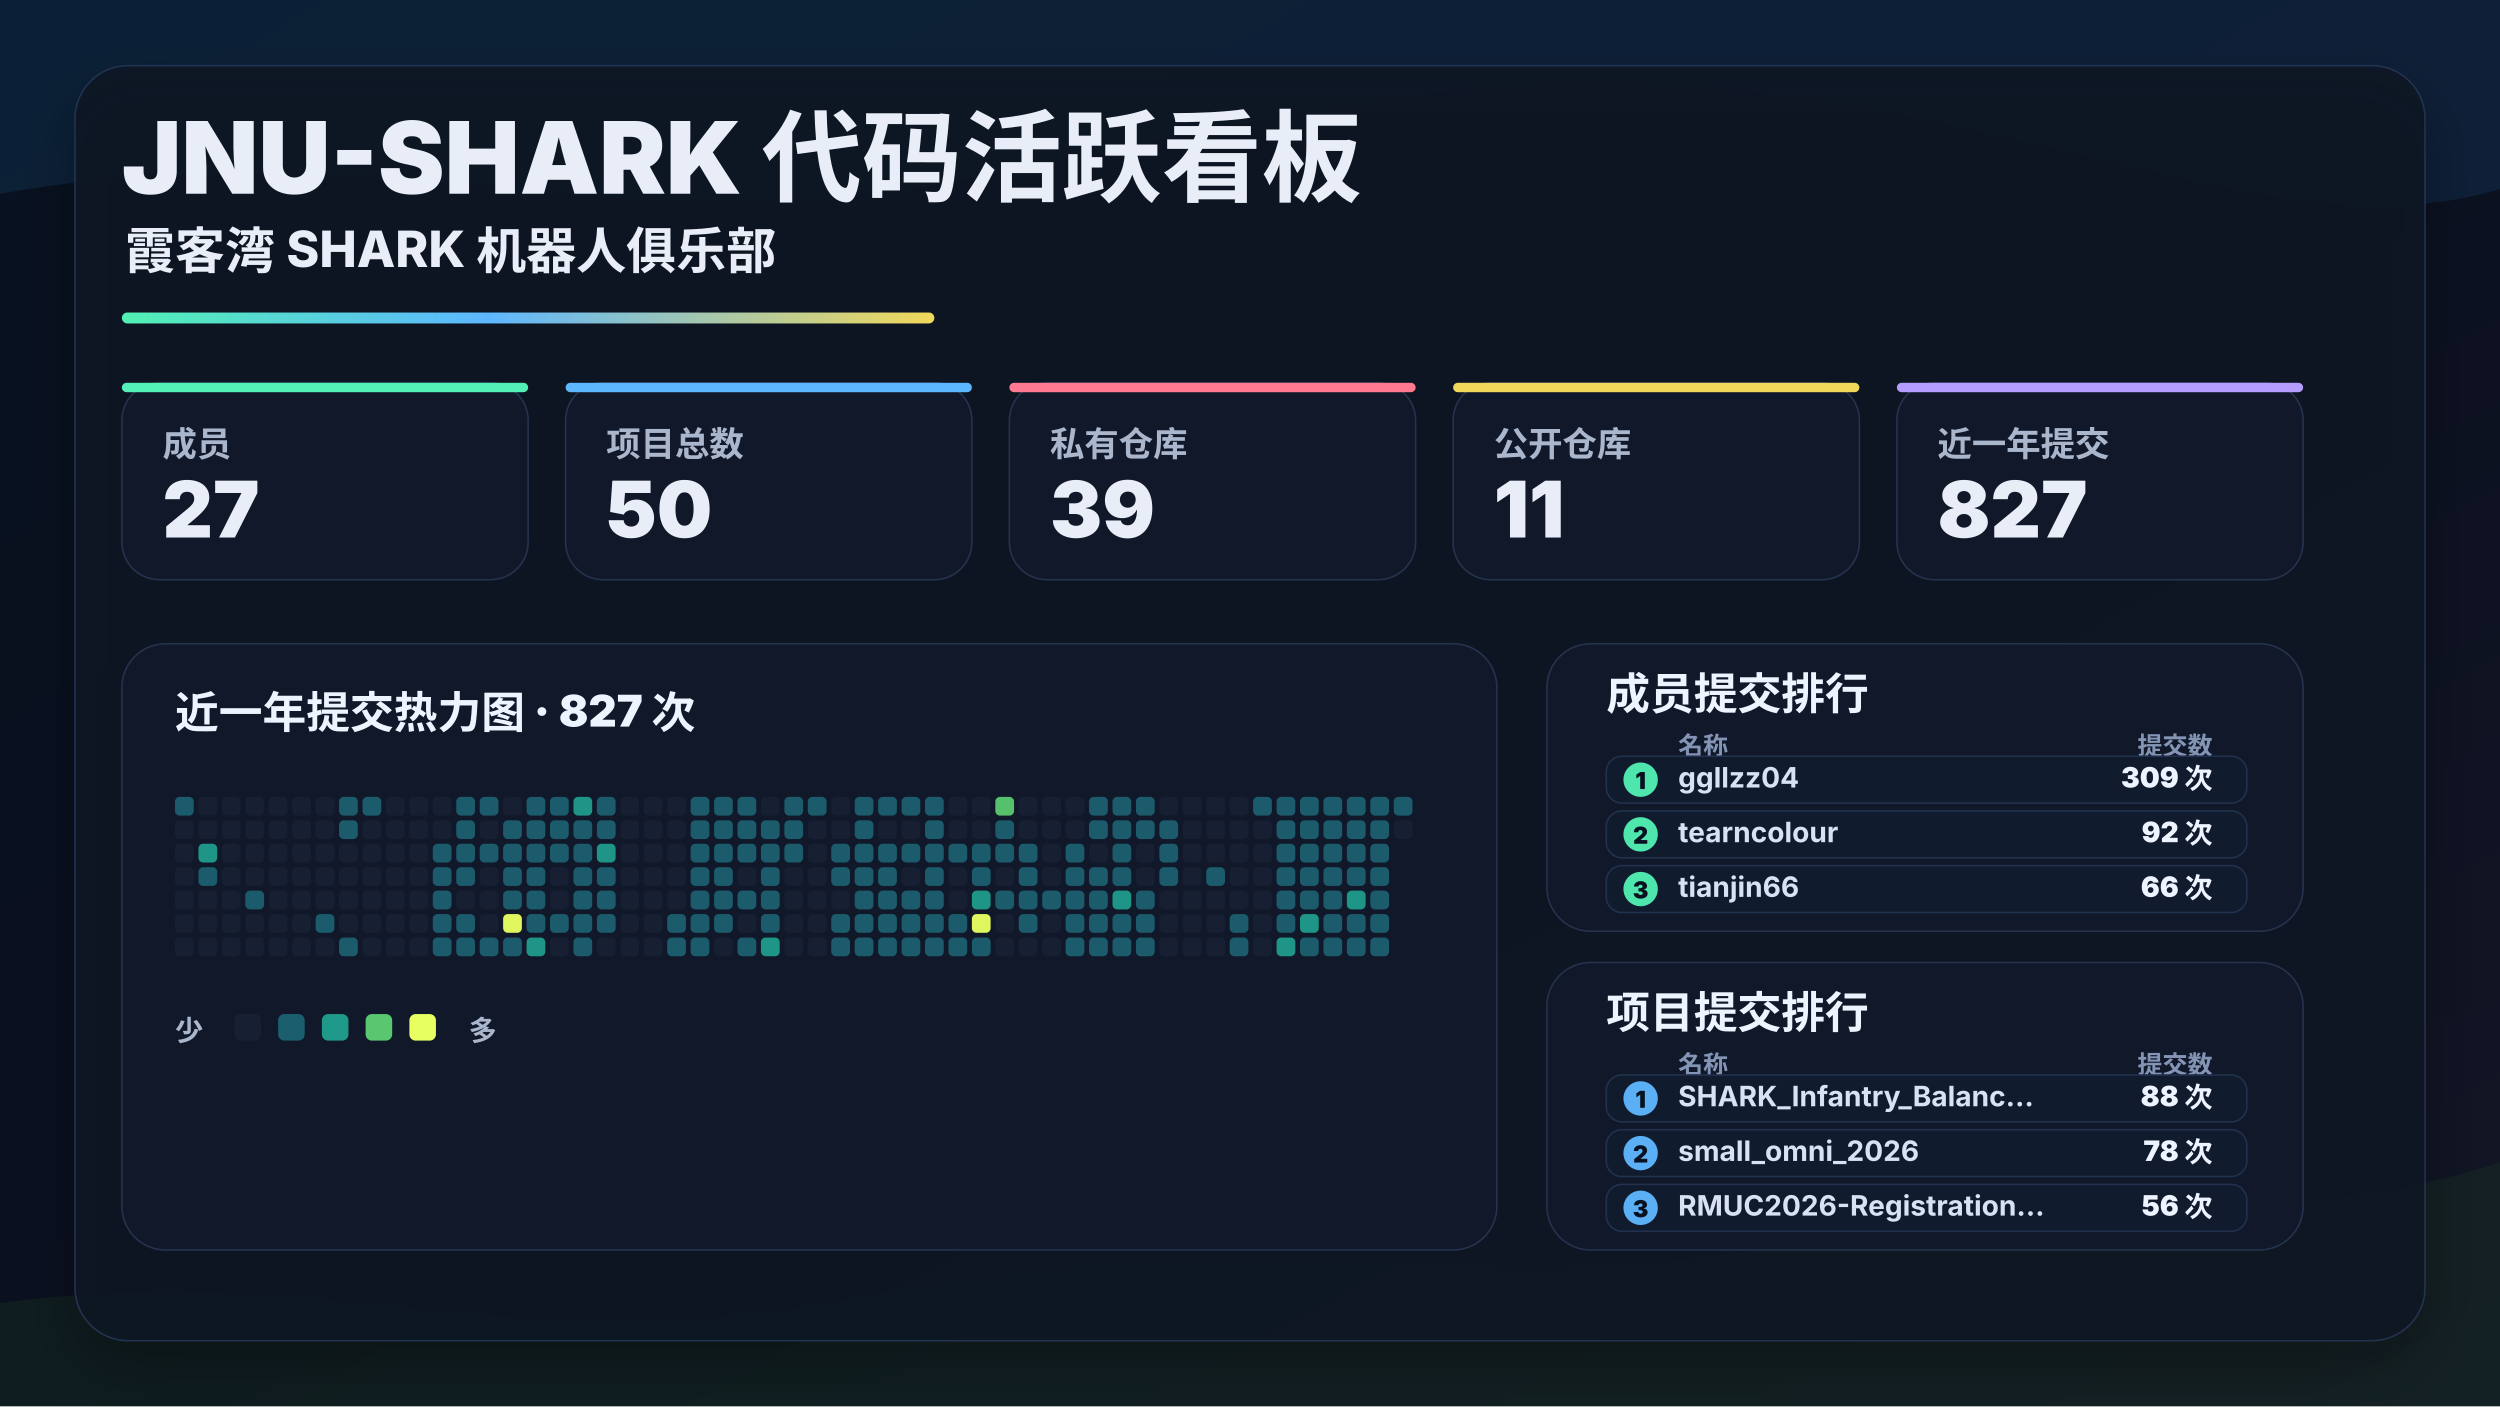
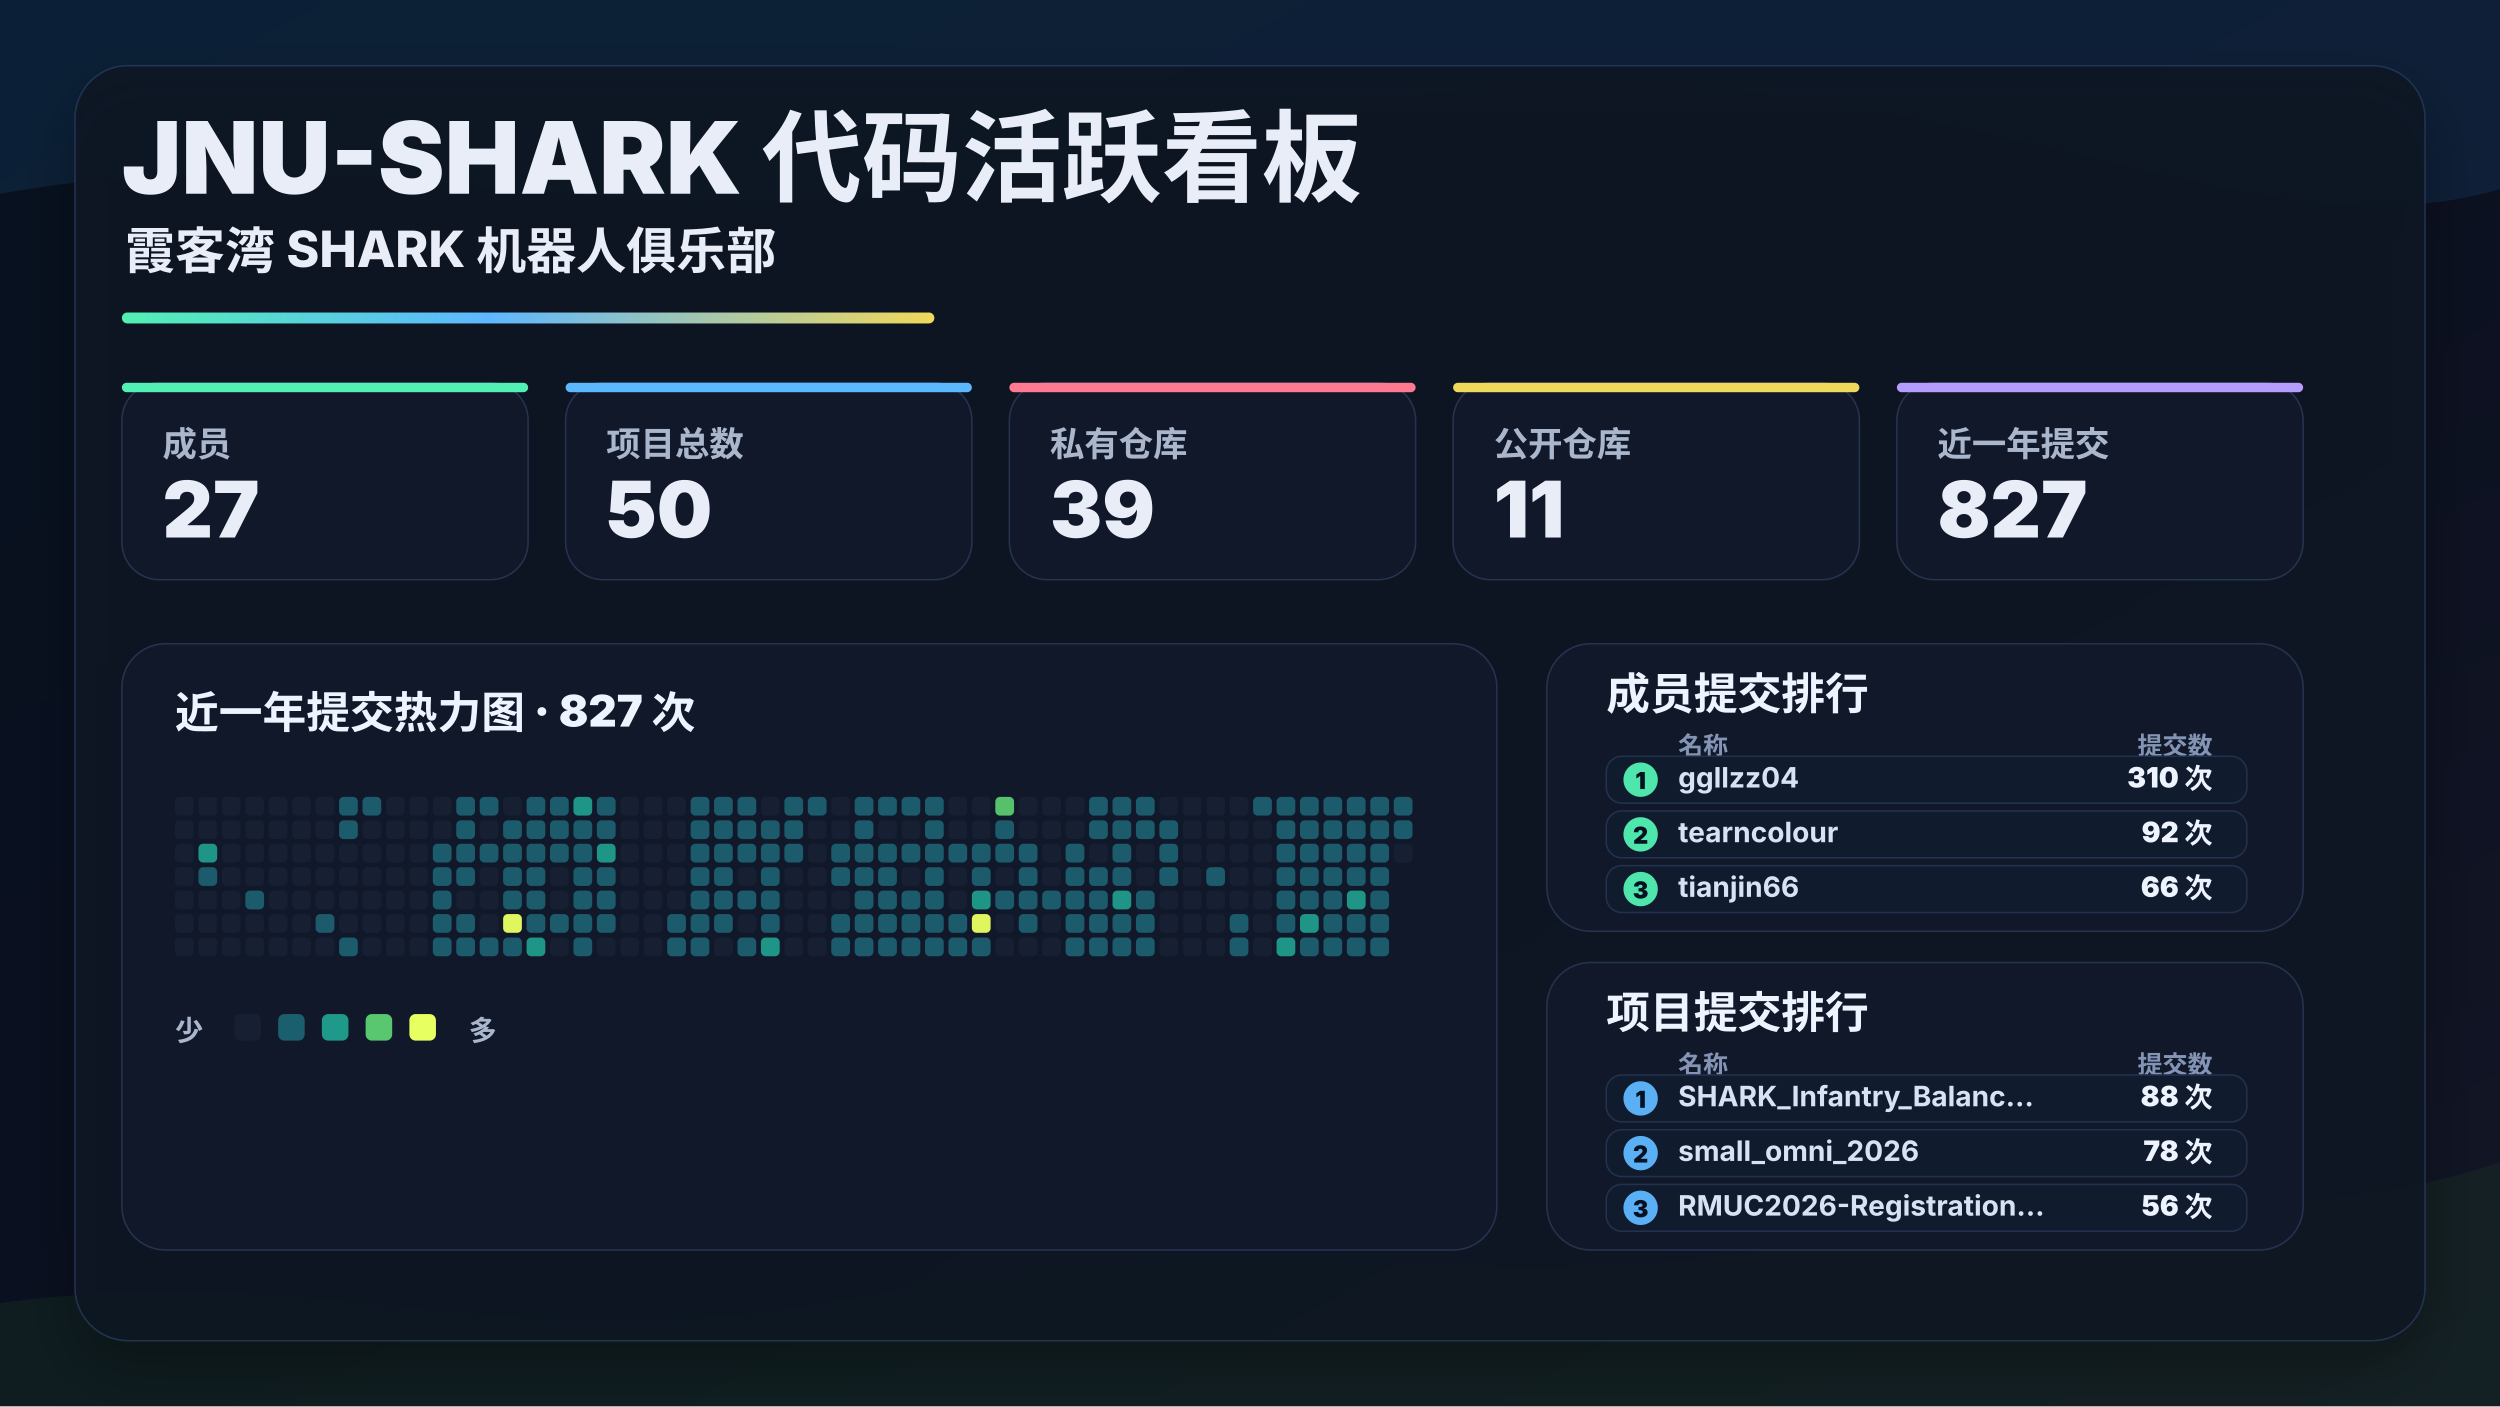
<svg xmlns="http://www.w3.org/2000/svg" width="1600" height="900" viewBox="0 0 1600 900" role="img" aria-labelledby="title desc">
  <defs>
    <linearGradient id="bg" x1="0" y1="0" x2="1" y2="1">
      <stop offset="0" stop-color="#07111f" />
      <stop offset="0.52" stop-color="#0b1020" />
      <stop offset="1" stop-color="#131625" />
    </linearGradient>
    <linearGradient id="hero" x1="0" y1="0" x2="1" y2="0">
      <stop offset="0" stop-color="#52f0b4" />
      <stop offset="0.45" stop-color="#5db7ff" />
      <stop offset="1" stop-color="#f0d85a" />
    </linearGradient>
    <filter id="softShadow" x="-10%" y="-10%" width="120%" height="120%">
      <feDropShadow dx="0" dy="18" stdDeviation="18" flood-color="#000000" flood-opacity="0.32" />
    </filter>
  </defs>
  <style>
    text { font-family: Inter, ui-sans-serif, system-ui, -apple-system, BlinkMacSystemFont, "Segoe UI", "PingFang SC", "Microsoft YaHei", sans-serif; fill: #e8edf7; }
    .title { font-size: 64px; font-weight: 900; letter-spacing: 0; }
    .subtitle { font-size: 32px; font-weight: 780; fill: #e8edf7; }
    .label { font-size: 22px; fill: #aab6cc; font-weight: 760; }
    .stat { font-size: 50px; font-weight: 900; }
    .section-title { font-size: 28px; font-weight: 860; fill: #eef4ff; }
    .table-head { font-size: 16px; fill: #8494b4; font-weight: 720; }
    .row-name { font-size: 18px; fill: #d7e2f4; font-weight: 720; }
    .row-value { font-size: 18px; fill: #eef4ff; font-weight: 860; }
    .rank { font-size: 15px; fill: #07111f; font-weight: 900; }
    .tiny { font-size: 18px; fill: #aab6cc; font-weight: 620; }
  </style>
  <rect width="1600" height="900" fill="url(#bg)" />
  <path d="M0 124 C250 80 385 160 620 114 C860 67 982 28 1220 74 C1392 108 1495 152 1600 121 L1600 0 L0 0 Z" fill="#12385c" opacity="0.38" />
  <path d="M0 834 C216 805 318 875 553 830 C835 776 935 837 1160 794 C1350 758 1464 789 1600 744 L1600 900 L0 900 Z" fill="#173622" opacity="0.36" />
  <g filter="url(#softShadow)">
    <rect x="48" y="42" width="1504" height="816" rx="34" fill="#0b1324" opacity="0.88" stroke="#263654" />
  </g>
  <text x="78" y="124" class="title">JNU-SHARK 代码活跃看板</text>
  <text x="80" y="172" class="subtitle">霞客湾 SHARK 机器人俱乐部</text>
  <rect x="78" y="200" width="520" height="7" rx="3.5" fill="url(#hero)" />
  <g>
    <rect x="78" y="245" width="260" height="126" rx="24" fill="#10182a" stroke="#25334f" />
    <rect x="78" y="245" width="260" height="6" rx="3" fill="#52f0b4" />
    <text x="104" y="292" class="label">成员</text>
    <text x="104" y="344" class="stat">27</text>
  </g>
  <g>
    <rect x="362" y="245" width="260" height="126" rx="24" fill="#10182a" stroke="#25334f" />
    <rect x="362" y="245" width="260" height="6" rx="3" fill="#5db7ff" />
    <text x="388" y="292" class="label">项目总数</text>
    <text x="388" y="344" class="stat">50</text>
  </g>
  <g>
    <rect x="646" y="245" width="260" height="126" rx="24" fill="#10182a" stroke="#25334f" />
    <rect x="646" y="245" width="260" height="6" rx="3" fill="#ff7a90" />
    <text x="672" y="292" class="label">私有仓库</text>
    <text x="672" y="344" class="stat">39</text>
  </g>
  <g>
    <rect x="930" y="245" width="260" height="126" rx="24" fill="#10182a" stroke="#25334f" />
    <rect x="930" y="245" width="260" height="6" rx="3" fill="#f0d85a" />
    <text x="956" y="292" class="label">公开仓库</text>
    <text x="956" y="344" class="stat">11</text>
  </g>
  <g>
    <rect x="1214" y="245" width="260" height="126" rx="24" fill="#10182a" stroke="#25334f" />
    <rect x="1214" y="245" width="260" height="6" rx="3" fill="#b59cff" />
    <text x="1240" y="292" class="label">近一年提交</text>
    <text x="1240" y="344" class="stat">827</text>
  </g>
  <rect x="78" y="412" width="880" height="388" rx="28" fill="#10182a" stroke="#25334f" />
  <text x="112" y="466" class="section-title">近一年提交热力图 · 827 次</text>
-   <rect x="112" y="510" width="12" height="12" rx="3" fill="#1b5e6d" opacity="0.96" />
+   <rect x="112" y="510" width="12" height="12" rx="3" fill="#172033" opacity="0.96" />
  <rect x="112" y="525" width="12" height="12" rx="3" fill="#172033" opacity="0.96" />
  <rect x="112" y="540" width="12" height="12" rx="3" fill="#172033" opacity="0.96" />
  <rect x="112" y="555" width="12" height="12" rx="3" fill="#172033" opacity="0.96" />
  <rect x="112" y="570" width="12" height="12" rx="3" fill="#172033" opacity="0.96" />
  <rect x="112" y="585" width="12" height="12" rx="3" fill="#172033" opacity="0.96" />
  <rect x="112" y="600" width="12" height="12" rx="3" fill="#172033" opacity="0.96" />
  <rect x="127" y="510" width="12" height="12" rx="3" fill="#172033" opacity="0.96" />
  <rect x="127" y="525" width="12" height="12" rx="3" fill="#172033" opacity="0.96" />
  <rect x="127" y="540" width="12" height="12" rx="3" fill="#1f9a8a" opacity="0.96" />
  <rect x="127" y="555" width="12" height="12" rx="3" fill="#1b5e6d" opacity="0.96" />
  <rect x="127" y="570" width="12" height="12" rx="3" fill="#172033" opacity="0.96" />
  <rect x="127" y="585" width="12" height="12" rx="3" fill="#172033" opacity="0.96" />
  <rect x="127" y="600" width="12" height="12" rx="3" fill="#172033" opacity="0.96" />
  <rect x="142" y="510" width="12" height="12" rx="3" fill="#172033" opacity="0.96" />
  <rect x="142" y="525" width="12" height="12" rx="3" fill="#172033" opacity="0.96" />
  <rect x="142" y="540" width="12" height="12" rx="3" fill="#172033" opacity="0.96" />
  <rect x="142" y="555" width="12" height="12" rx="3" fill="#172033" opacity="0.96" />
  <rect x="142" y="570" width="12" height="12" rx="3" fill="#172033" opacity="0.96" />
  <rect x="142" y="585" width="12" height="12" rx="3" fill="#172033" opacity="0.96" />
  <rect x="142" y="600" width="12" height="12" rx="3" fill="#172033" opacity="0.96" />
  <rect x="157" y="510" width="12" height="12" rx="3" fill="#172033" opacity="0.96" />
  <rect x="157" y="525" width="12" height="12" rx="3" fill="#172033" opacity="0.96" />
  <rect x="157" y="540" width="12" height="12" rx="3" fill="#172033" opacity="0.96" />
  <rect x="157" y="555" width="12" height="12" rx="3" fill="#172033" opacity="0.96" />
  <rect x="157" y="570" width="12" height="12" rx="3" fill="#1b5e6d" opacity="0.96" />
  <rect x="157" y="585" width="12" height="12" rx="3" fill="#172033" opacity="0.96" />
  <rect x="157" y="600" width="12" height="12" rx="3" fill="#172033" opacity="0.96" />
  <rect x="172" y="510" width="12" height="12" rx="3" fill="#172033" opacity="0.96" />
  <rect x="172" y="525" width="12" height="12" rx="3" fill="#172033" opacity="0.96" />
  <rect x="172" y="540" width="12" height="12" rx="3" fill="#172033" opacity="0.96" />
  <rect x="172" y="555" width="12" height="12" rx="3" fill="#172033" opacity="0.96" />
  <rect x="172" y="570" width="12" height="12" rx="3" fill="#172033" opacity="0.96" />
  <rect x="172" y="585" width="12" height="12" rx="3" fill="#172033" opacity="0.96" />
  <rect x="172" y="600" width="12" height="12" rx="3" fill="#172033" opacity="0.96" />
  <rect x="187" y="510" width="12" height="12" rx="3" fill="#172033" opacity="0.96" />
  <rect x="187" y="525" width="12" height="12" rx="3" fill="#172033" opacity="0.96" />
  <rect x="187" y="540" width="12" height="12" rx="3" fill="#172033" opacity="0.96" />
  <rect x="187" y="555" width="12" height="12" rx="3" fill="#172033" opacity="0.96" />
  <rect x="187" y="570" width="12" height="12" rx="3" fill="#172033" opacity="0.96" />
  <rect x="187" y="585" width="12" height="12" rx="3" fill="#172033" opacity="0.96" />
  <rect x="187" y="600" width="12" height="12" rx="3" fill="#172033" opacity="0.96" />
  <rect x="202" y="510" width="12" height="12" rx="3" fill="#172033" opacity="0.96" />
  <rect x="202" y="525" width="12" height="12" rx="3" fill="#172033" opacity="0.96" />
  <rect x="202" y="540" width="12" height="12" rx="3" fill="#172033" opacity="0.96" />
  <rect x="202" y="555" width="12" height="12" rx="3" fill="#172033" opacity="0.96" />
  <rect x="202" y="570" width="12" height="12" rx="3" fill="#172033" opacity="0.96" />
  <rect x="202" y="585" width="12" height="12" rx="3" fill="#1b5e6d" opacity="0.96" />
  <rect x="202" y="600" width="12" height="12" rx="3" fill="#172033" opacity="0.96" />
  <rect x="217" y="510" width="12" height="12" rx="3" fill="#1b5e6d" opacity="0.96" />
  <rect x="217" y="525" width="12" height="12" rx="3" fill="#1b5e6d" opacity="0.96" />
  <rect x="217" y="540" width="12" height="12" rx="3" fill="#172033" opacity="0.96" />
  <rect x="217" y="555" width="12" height="12" rx="3" fill="#172033" opacity="0.96" />
  <rect x="217" y="570" width="12" height="12" rx="3" fill="#172033" opacity="0.96" />
  <rect x="217" y="585" width="12" height="12" rx="3" fill="#172033" opacity="0.96" />
  <rect x="217" y="600" width="12" height="12" rx="3" fill="#1b5e6d" opacity="0.96" />
  <rect x="232" y="510" width="12" height="12" rx="3" fill="#1b5e6d" opacity="0.96" />
  <rect x="232" y="525" width="12" height="12" rx="3" fill="#172033" opacity="0.96" />
  <rect x="232" y="540" width="12" height="12" rx="3" fill="#172033" opacity="0.96" />
  <rect x="232" y="555" width="12" height="12" rx="3" fill="#172033" opacity="0.96" />
  <rect x="232" y="570" width="12" height="12" rx="3" fill="#172033" opacity="0.96" />
  <rect x="232" y="585" width="12" height="12" rx="3" fill="#172033" opacity="0.96" />
  <rect x="232" y="600" width="12" height="12" rx="3" fill="#172033" opacity="0.96" />
  <rect x="247" y="510" width="12" height="12" rx="3" fill="#172033" opacity="0.96" />
  <rect x="247" y="525" width="12" height="12" rx="3" fill="#172033" opacity="0.96" />
  <rect x="247" y="540" width="12" height="12" rx="3" fill="#172033" opacity="0.96" />
  <rect x="247" y="555" width="12" height="12" rx="3" fill="#172033" opacity="0.96" />
  <rect x="247" y="570" width="12" height="12" rx="3" fill="#172033" opacity="0.96" />
  <rect x="247" y="585" width="12" height="12" rx="3" fill="#172033" opacity="0.96" />
  <rect x="247" y="600" width="12" height="12" rx="3" fill="#172033" opacity="0.96" />
  <rect x="262" y="510" width="12" height="12" rx="3" fill="#172033" opacity="0.96" />
  <rect x="262" y="525" width="12" height="12" rx="3" fill="#172033" opacity="0.96" />
  <rect x="262" y="540" width="12" height="12" rx="3" fill="#172033" opacity="0.96" />
  <rect x="262" y="555" width="12" height="12" rx="3" fill="#172033" opacity="0.96" />
  <rect x="262" y="570" width="12" height="12" rx="3" fill="#172033" opacity="0.96" />
  <rect x="262" y="585" width="12" height="12" rx="3" fill="#172033" opacity="0.96" />
  <rect x="262" y="600" width="12" height="12" rx="3" fill="#172033" opacity="0.96" />
  <rect x="277" y="510" width="12" height="12" rx="3" fill="#172033" opacity="0.96" />
  <rect x="277" y="525" width="12" height="12" rx="3" fill="#172033" opacity="0.96" />
  <rect x="277" y="540" width="12" height="12" rx="3" fill="#1b5e6d" opacity="0.96" />
  <rect x="277" y="555" width="12" height="12" rx="3" fill="#1b5e6d" opacity="0.96" />
  <rect x="277" y="570" width="12" height="12" rx="3" fill="#1b5e6d" opacity="0.96" />
  <rect x="277" y="585" width="12" height="12" rx="3" fill="#1b5e6d" opacity="0.96" />
  <rect x="277" y="600" width="12" height="12" rx="3" fill="#1b5e6d" opacity="0.96" />
  <rect x="292" y="510" width="12" height="12" rx="3" fill="#1b5e6d" opacity="0.96" />
  <rect x="292" y="525" width="12" height="12" rx="3" fill="#1b5e6d" opacity="0.96" />
  <rect x="292" y="540" width="12" height="12" rx="3" fill="#1b5e6d" opacity="0.96" />
  <rect x="292" y="555" width="12" height="12" rx="3" fill="#1b5e6d" opacity="0.96" />
  <rect x="292" y="570" width="12" height="12" rx="3" fill="#172033" opacity="0.96" />
  <rect x="292" y="585" width="12" height="12" rx="3" fill="#1b5e6d" opacity="0.96" />
  <rect x="292" y="600" width="12" height="12" rx="3" fill="#1b5e6d" opacity="0.96" />
  <rect x="307" y="510" width="12" height="12" rx="3" fill="#1b5e6d" opacity="0.96" />
  <rect x="307" y="525" width="12" height="12" rx="3" fill="#172033" opacity="0.96" />
  <rect x="307" y="540" width="12" height="12" rx="3" fill="#1b5e6d" opacity="0.96" />
  <rect x="307" y="555" width="12" height="12" rx="3" fill="#172033" opacity="0.96" />
  <rect x="307" y="570" width="12" height="12" rx="3" fill="#172033" opacity="0.96" />
  <rect x="307" y="585" width="12" height="12" rx="3" fill="#172033" opacity="0.96" />
  <rect x="307" y="600" width="12" height="12" rx="3" fill="#1b5e6d" opacity="0.96" />
  <rect x="322" y="510" width="12" height="12" rx="3" fill="#172033" opacity="0.96" />
  <rect x="322" y="525" width="12" height="12" rx="3" fill="#1b5e6d" opacity="0.96" />
  <rect x="322" y="540" width="12" height="12" rx="3" fill="#1b5e6d" opacity="0.96" />
  <rect x="322" y="555" width="12" height="12" rx="3" fill="#1b5e6d" opacity="0.96" />
  <rect x="322" y="570" width="12" height="12" rx="3" fill="#1b5e6d" opacity="0.96" />
  <rect x="322" y="585" width="12" height="12" rx="3" fill="#e7ff61" opacity="0.96" />
  <rect x="322" y="600" width="12" height="12" rx="3" fill="#1b5e6d" opacity="0.96" />
  <rect x="337" y="510" width="12" height="12" rx="3" fill="#1b5e6d" opacity="0.96" />
  <rect x="337" y="525" width="12" height="12" rx="3" fill="#1b5e6d" opacity="0.96" />
  <rect x="337" y="540" width="12" height="12" rx="3" fill="#1b5e6d" opacity="0.96" />
  <rect x="337" y="555" width="12" height="12" rx="3" fill="#1b5e6d" opacity="0.96" />
  <rect x="337" y="570" width="12" height="12" rx="3" fill="#1b5e6d" opacity="0.96" />
  <rect x="337" y="585" width="12" height="12" rx="3" fill="#1b5e6d" opacity="0.96" />
  <rect x="337" y="600" width="12" height="12" rx="3" fill="#1f9a8a" opacity="0.96" />
  <rect x="352" y="510" width="12" height="12" rx="3" fill="#1b5e6d" opacity="0.96" />
  <rect x="352" y="525" width="12" height="12" rx="3" fill="#1b5e6d" opacity="0.96" />
  <rect x="352" y="540" width="12" height="12" rx="3" fill="#1b5e6d" opacity="0.96" />
  <rect x="352" y="555" width="12" height="12" rx="3" fill="#172033" opacity="0.96" />
  <rect x="352" y="570" width="12" height="12" rx="3" fill="#172033" opacity="0.96" />
  <rect x="352" y="585" width="12" height="12" rx="3" fill="#1b5e6d" opacity="0.96" />
  <rect x="352" y="600" width="12" height="12" rx="3" fill="#172033" opacity="0.96" />
  <rect x="367" y="510" width="12" height="12" rx="3" fill="#1f9a8a" opacity="0.96" />
  <rect x="367" y="525" width="12" height="12" rx="3" fill="#1b5e6d" opacity="0.96" />
  <rect x="367" y="540" width="12" height="12" rx="3" fill="#1b5e6d" opacity="0.96" />
  <rect x="367" y="555" width="12" height="12" rx="3" fill="#1b5e6d" opacity="0.96" />
  <rect x="367" y="570" width="12" height="12" rx="3" fill="#1b5e6d" opacity="0.96" />
  <rect x="367" y="585" width="12" height="12" rx="3" fill="#1b5e6d" opacity="0.96" />
  <rect x="367" y="600" width="12" height="12" rx="3" fill="#1b5e6d" opacity="0.96" />
  <rect x="382" y="510" width="12" height="12" rx="3" fill="#1b5e6d" opacity="0.96" />
  <rect x="382" y="525" width="12" height="12" rx="3" fill="#1b5e6d" opacity="0.96" />
  <rect x="382" y="540" width="12" height="12" rx="3" fill="#1f9a8a" opacity="0.96" />
  <rect x="382" y="555" width="12" height="12" rx="3" fill="#1b5e6d" opacity="0.96" />
  <rect x="382" y="570" width="12" height="12" rx="3" fill="#1b5e6d" opacity="0.96" />
  <rect x="382" y="585" width="12" height="12" rx="3" fill="#1b5e6d" opacity="0.96" />
  <rect x="382" y="600" width="12" height="12" rx="3" fill="#172033" opacity="0.96" />
  <rect x="397" y="510" width="12" height="12" rx="3" fill="#172033" opacity="0.96" />
  <rect x="397" y="525" width="12" height="12" rx="3" fill="#172033" opacity="0.96" />
  <rect x="397" y="540" width="12" height="12" rx="3" fill="#172033" opacity="0.96" />
  <rect x="397" y="555" width="12" height="12" rx="3" fill="#172033" opacity="0.96" />
  <rect x="397" y="570" width="12" height="12" rx="3" fill="#172033" opacity="0.96" />
  <rect x="397" y="585" width="12" height="12" rx="3" fill="#172033" opacity="0.96" />
  <rect x="397" y="600" width="12" height="12" rx="3" fill="#172033" opacity="0.96" />
  <rect x="412" y="510" width="12" height="12" rx="3" fill="#172033" opacity="0.96" />
  <rect x="412" y="525" width="12" height="12" rx="3" fill="#172033" opacity="0.96" />
  <rect x="412" y="540" width="12" height="12" rx="3" fill="#172033" opacity="0.96" />
  <rect x="412" y="555" width="12" height="12" rx="3" fill="#172033" opacity="0.96" />
  <rect x="412" y="570" width="12" height="12" rx="3" fill="#172033" opacity="0.96" />
  <rect x="412" y="585" width="12" height="12" rx="3" fill="#172033" opacity="0.96" />
  <rect x="412" y="600" width="12" height="12" rx="3" fill="#172033" opacity="0.96" />
  <rect x="427" y="510" width="12" height="12" rx="3" fill="#172033" opacity="0.96" />
  <rect x="427" y="525" width="12" height="12" rx="3" fill="#172033" opacity="0.96" />
  <rect x="427" y="540" width="12" height="12" rx="3" fill="#172033" opacity="0.96" />
  <rect x="427" y="555" width="12" height="12" rx="3" fill="#172033" opacity="0.96" />
  <rect x="427" y="570" width="12" height="12" rx="3" fill="#172033" opacity="0.96" />
  <rect x="427" y="585" width="12" height="12" rx="3" fill="#1b5e6d" opacity="0.96" />
  <rect x="427" y="600" width="12" height="12" rx="3" fill="#1b5e6d" opacity="0.96" />
  <rect x="442" y="510" width="12" height="12" rx="3" fill="#1b5e6d" opacity="0.96" />
  <rect x="442" y="525" width="12" height="12" rx="3" fill="#1b5e6d" opacity="0.96" />
  <rect x="442" y="540" width="12" height="12" rx="3" fill="#1b5e6d" opacity="0.96" />
  <rect x="442" y="555" width="12" height="12" rx="3" fill="#1b5e6d" opacity="0.96" />
  <rect x="442" y="570" width="12" height="12" rx="3" fill="#1b5e6d" opacity="0.96" />
  <rect x="442" y="585" width="12" height="12" rx="3" fill="#1b5e6d" opacity="0.96" />
  <rect x="442" y="600" width="12" height="12" rx="3" fill="#1b5e6d" opacity="0.96" />
  <rect x="457" y="510" width="12" height="12" rx="3" fill="#1b5e6d" opacity="0.96" />
  <rect x="457" y="525" width="12" height="12" rx="3" fill="#1b5e6d" opacity="0.96" />
  <rect x="457" y="540" width="12" height="12" rx="3" fill="#1b5e6d" opacity="0.96" />
  <rect x="457" y="555" width="12" height="12" rx="3" fill="#1b5e6d" opacity="0.96" />
  <rect x="457" y="570" width="12" height="12" rx="3" fill="#1b5e6d" opacity="0.96" />
  <rect x="457" y="585" width="12" height="12" rx="3" fill="#1b5e6d" opacity="0.96" />
  <rect x="457" y="600" width="12" height="12" rx="3" fill="#172033" opacity="0.96" />
  <rect x="472" y="510" width="12" height="12" rx="3" fill="#1b5e6d" opacity="0.96" />
  <rect x="472" y="525" width="12" height="12" rx="3" fill="#1b5e6d" opacity="0.96" />
  <rect x="472" y="540" width="12" height="12" rx="3" fill="#1b5e6d" opacity="0.96" />
  <rect x="472" y="555" width="12" height="12" rx="3" fill="#172033" opacity="0.96" />
  <rect x="472" y="570" width="12" height="12" rx="3" fill="#1b5e6d" opacity="0.96" />
  <rect x="472" y="585" width="12" height="12" rx="3" fill="#172033" opacity="0.96" />
  <rect x="472" y="600" width="12" height="12" rx="3" fill="#1b5e6d" opacity="0.96" />
  <rect x="487" y="510" width="12" height="12" rx="3" fill="#172033" opacity="0.96" />
  <rect x="487" y="525" width="12" height="12" rx="3" fill="#1b5e6d" opacity="0.96" />
  <rect x="487" y="540" width="12" height="12" rx="3" fill="#1b5e6d" opacity="0.96" />
  <rect x="487" y="555" width="12" height="12" rx="3" fill="#1b5e6d" opacity="0.96" />
  <rect x="487" y="570" width="12" height="12" rx="3" fill="#1b5e6d" opacity="0.96" />
  <rect x="487" y="585" width="12" height="12" rx="3" fill="#1b5e6d" opacity="0.96" />
  <rect x="487" y="600" width="12" height="12" rx="3" fill="#1f9a8a" opacity="0.96" />
  <rect x="502" y="510" width="12" height="12" rx="3" fill="#1b5e6d" opacity="0.96" />
  <rect x="502" y="525" width="12" height="12" rx="3" fill="#1b5e6d" opacity="0.96" />
  <rect x="502" y="540" width="12" height="12" rx="3" fill="#1b5e6d" opacity="0.96" />
  <rect x="502" y="555" width="12" height="12" rx="3" fill="#172033" opacity="0.96" />
  <rect x="502" y="570" width="12" height="12" rx="3" fill="#172033" opacity="0.96" />
  <rect x="502" y="585" width="12" height="12" rx="3" fill="#172033" opacity="0.96" />
  <rect x="502" y="600" width="12" height="12" rx="3" fill="#172033" opacity="0.96" />
  <rect x="517" y="510" width="12" height="12" rx="3" fill="#1b5e6d" opacity="0.96" />
  <rect x="517" y="525" width="12" height="12" rx="3" fill="#172033" opacity="0.96" />
  <rect x="517" y="540" width="12" height="12" rx="3" fill="#172033" opacity="0.96" />
  <rect x="517" y="555" width="12" height="12" rx="3" fill="#172033" opacity="0.96" />
  <rect x="517" y="570" width="12" height="12" rx="3" fill="#172033" opacity="0.96" />
  <rect x="517" y="585" width="12" height="12" rx="3" fill="#172033" opacity="0.96" />
  <rect x="517" y="600" width="12" height="12" rx="3" fill="#172033" opacity="0.96" />
  <rect x="532" y="510" width="12" height="12" rx="3" fill="#172033" opacity="0.96" />
  <rect x="532" y="525" width="12" height="12" rx="3" fill="#172033" opacity="0.96" />
  <rect x="532" y="540" width="12" height="12" rx="3" fill="#1b5e6d" opacity="0.96" />
  <rect x="532" y="555" width="12" height="12" rx="3" fill="#1b5e6d" opacity="0.96" />
  <rect x="532" y="570" width="12" height="12" rx="3" fill="#172033" opacity="0.96" />
  <rect x="532" y="585" width="12" height="12" rx="3" fill="#1b5e6d" opacity="0.96" />
  <rect x="532" y="600" width="12" height="12" rx="3" fill="#1b5e6d" opacity="0.96" />
  <rect x="547" y="510" width="12" height="12" rx="3" fill="#1b5e6d" opacity="0.96" />
  <rect x="547" y="525" width="12" height="12" rx="3" fill="#1b5e6d" opacity="0.96" />
  <rect x="547" y="540" width="12" height="12" rx="3" fill="#1b5e6d" opacity="0.96" />
  <rect x="547" y="555" width="12" height="12" rx="3" fill="#1b5e6d" opacity="0.96" />
  <rect x="547" y="570" width="12" height="12" rx="3" fill="#1b5e6d" opacity="0.96" />
  <rect x="547" y="585" width="12" height="12" rx="3" fill="#1b5e6d" opacity="0.96" />
  <rect x="547" y="600" width="12" height="12" rx="3" fill="#1b5e6d" opacity="0.96" />
  <rect x="562" y="510" width="12" height="12" rx="3" fill="#1b5e6d" opacity="0.96" />
  <rect x="562" y="525" width="12" height="12" rx="3" fill="#172033" opacity="0.96" />
  <rect x="562" y="540" width="12" height="12" rx="3" fill="#1b5e6d" opacity="0.96" />
  <rect x="562" y="555" width="12" height="12" rx="3" fill="#1b5e6d" opacity="0.96" />
  <rect x="562" y="570" width="12" height="12" rx="3" fill="#1b5e6d" opacity="0.96" />
  <rect x="562" y="585" width="12" height="12" rx="3" fill="#1b5e6d" opacity="0.96" />
  <rect x="562" y="600" width="12" height="12" rx="3" fill="#1b5e6d" opacity="0.96" />
  <rect x="577" y="510" width="12" height="12" rx="3" fill="#1b5e6d" opacity="0.96" />
  <rect x="577" y="525" width="12" height="12" rx="3" fill="#172033" opacity="0.96" />
  <rect x="577" y="540" width="12" height="12" rx="3" fill="#1b5e6d" opacity="0.96" />
  <rect x="577" y="555" width="12" height="12" rx="3" fill="#172033" opacity="0.96" />
  <rect x="577" y="570" width="12" height="12" rx="3" fill="#1b5e6d" opacity="0.96" />
  <rect x="577" y="585" width="12" height="12" rx="3" fill="#1b5e6d" opacity="0.96" />
  <rect x="577" y="600" width="12" height="12" rx="3" fill="#1b5e6d" opacity="0.96" />
  <rect x="592" y="510" width="12" height="12" rx="3" fill="#1b5e6d" opacity="0.96" />
  <rect x="592" y="525" width="12" height="12" rx="3" fill="#1b5e6d" opacity="0.96" />
  <rect x="592" y="540" width="12" height="12" rx="3" fill="#1b5e6d" opacity="0.96" />
  <rect x="592" y="555" width="12" height="12" rx="3" fill="#1b5e6d" opacity="0.96" />
  <rect x="592" y="570" width="12" height="12" rx="3" fill="#1b5e6d" opacity="0.96" />
  <rect x="592" y="585" width="12" height="12" rx="3" fill="#1b5e6d" opacity="0.96" />
  <rect x="592" y="600" width="12" height="12" rx="3" fill="#1b5e6d" opacity="0.96" />
  <rect x="607" y="510" width="12" height="12" rx="3" fill="#172033" opacity="0.96" />
  <rect x="607" y="525" width="12" height="12" rx="3" fill="#172033" opacity="0.96" />
  <rect x="607" y="540" width="12" height="12" rx="3" fill="#1b5e6d" opacity="0.96" />
  <rect x="607" y="555" width="12" height="12" rx="3" fill="#172033" opacity="0.96" />
  <rect x="607" y="570" width="12" height="12" rx="3" fill="#172033" opacity="0.96" />
  <rect x="607" y="585" width="12" height="12" rx="3" fill="#1b5e6d" opacity="0.96" />
  <rect x="607" y="600" width="12" height="12" rx="3" fill="#1b5e6d" opacity="0.96" />
  <rect x="622" y="510" width="12" height="12" rx="3" fill="#172033" opacity="0.96" />
  <rect x="622" y="525" width="12" height="12" rx="3" fill="#172033" opacity="0.96" />
  <rect x="622" y="540" width="12" height="12" rx="3" fill="#1b5e6d" opacity="0.96" />
  <rect x="622" y="555" width="12" height="12" rx="3" fill="#1b5e6d" opacity="0.96" />
  <rect x="622" y="570" width="12" height="12" rx="3" fill="#1f9a8a" opacity="0.96" />
  <rect x="622" y="585" width="12" height="12" rx="3" fill="#e7ff61" opacity="0.96" />
  <rect x="622" y="600" width="12" height="12" rx="3" fill="#1b5e6d" opacity="0.96" />
  <rect x="637" y="510" width="12" height="12" rx="3" fill="#58c76f" opacity="0.96" />
  <rect x="637" y="525" width="12" height="12" rx="3" fill="#1b5e6d" opacity="0.96" />
  <rect x="637" y="540" width="12" height="12" rx="3" fill="#1b5e6d" opacity="0.96" />
  <rect x="637" y="555" width="12" height="12" rx="3" fill="#172033" opacity="0.96" />
  <rect x="637" y="570" width="12" height="12" rx="3" fill="#1b5e6d" opacity="0.96" />
  <rect x="637" y="585" width="12" height="12" rx="3" fill="#172033" opacity="0.96" />
  <rect x="637" y="600" width="12" height="12" rx="3" fill="#172033" opacity="0.96" />
  <rect x="652" y="510" width="12" height="12" rx="3" fill="#172033" opacity="0.96" />
  <rect x="652" y="525" width="12" height="12" rx="3" fill="#172033" opacity="0.96" />
  <rect x="652" y="540" width="12" height="12" rx="3" fill="#1b5e6d" opacity="0.96" />
  <rect x="652" y="555" width="12" height="12" rx="3" fill="#1b5e6d" opacity="0.96" />
  <rect x="652" y="570" width="12" height="12" rx="3" fill="#1b5e6d" opacity="0.96" />
  <rect x="652" y="585" width="12" height="12" rx="3" fill="#1b5e6d" opacity="0.96" />
  <rect x="652" y="600" width="12" height="12" rx="3" fill="#172033" opacity="0.96" />
  <rect x="667" y="510" width="12" height="12" rx="3" fill="#172033" opacity="0.96" />
  <rect x="667" y="525" width="12" height="12" rx="3" fill="#172033" opacity="0.96" />
  <rect x="667" y="540" width="12" height="12" rx="3" fill="#172033" opacity="0.96" />
  <rect x="667" y="555" width="12" height="12" rx="3" fill="#172033" opacity="0.96" />
  <rect x="667" y="570" width="12" height="12" rx="3" fill="#1b5e6d" opacity="0.96" />
  <rect x="667" y="585" width="12" height="12" rx="3" fill="#172033" opacity="0.96" />
  <rect x="667" y="600" width="12" height="12" rx="3" fill="#172033" opacity="0.96" />
  <rect x="682" y="510" width="12" height="12" rx="3" fill="#172033" opacity="0.96" />
  <rect x="682" y="525" width="12" height="12" rx="3" fill="#172033" opacity="0.96" />
  <rect x="682" y="540" width="12" height="12" rx="3" fill="#1b5e6d" opacity="0.96" />
  <rect x="682" y="555" width="12" height="12" rx="3" fill="#1b5e6d" opacity="0.96" />
  <rect x="682" y="570" width="12" height="12" rx="3" fill="#1b5e6d" opacity="0.96" />
  <rect x="682" y="585" width="12" height="12" rx="3" fill="#1b5e6d" opacity="0.96" />
  <rect x="682" y="600" width="12" height="12" rx="3" fill="#1b5e6d" opacity="0.96" />
  <rect x="697" y="510" width="12" height="12" rx="3" fill="#1b5e6d" opacity="0.96" />
  <rect x="697" y="525" width="12" height="12" rx="3" fill="#1b5e6d" opacity="0.96" />
  <rect x="697" y="540" width="12" height="12" rx="3" fill="#172033" opacity="0.96" />
  <rect x="697" y="555" width="12" height="12" rx="3" fill="#1b5e6d" opacity="0.96" />
  <rect x="697" y="570" width="12" height="12" rx="3" fill="#1b5e6d" opacity="0.96" />
  <rect x="697" y="585" width="12" height="12" rx="3" fill="#1b5e6d" opacity="0.96" />
  <rect x="697" y="600" width="12" height="12" rx="3" fill="#1b5e6d" opacity="0.96" />
  <rect x="712" y="510" width="12" height="12" rx="3" fill="#1b5e6d" opacity="0.96" />
  <rect x="712" y="525" width="12" height="12" rx="3" fill="#1b5e6d" opacity="0.96" />
  <rect x="712" y="540" width="12" height="12" rx="3" fill="#1b5e6d" opacity="0.96" />
  <rect x="712" y="555" width="12" height="12" rx="3" fill="#1b5e6d" opacity="0.96" />
  <rect x="712" y="570" width="12" height="12" rx="3" fill="#1f9a8a" opacity="0.96" />
  <rect x="712" y="585" width="12" height="12" rx="3" fill="#1b5e6d" opacity="0.96" />
  <rect x="712" y="600" width="12" height="12" rx="3" fill="#1b5e6d" opacity="0.96" />
  <rect x="727" y="510" width="12" height="12" rx="3" fill="#1b5e6d" opacity="0.96" />
  <rect x="727" y="525" width="12" height="12" rx="3" fill="#1b5e6d" opacity="0.96" />
  <rect x="727" y="540" width="12" height="12" rx="3" fill="#172033" opacity="0.96" />
  <rect x="727" y="555" width="12" height="12" rx="3" fill="#172033" opacity="0.96" />
  <rect x="727" y="570" width="12" height="12" rx="3" fill="#1b5e6d" opacity="0.96" />
  <rect x="727" y="585" width="12" height="12" rx="3" fill="#1b5e6d" opacity="0.96" />
  <rect x="727" y="600" width="12" height="12" rx="3" fill="#1b5e6d" opacity="0.96" />
  <rect x="742" y="510" width="12" height="12" rx="3" fill="#172033" opacity="0.96" />
  <rect x="742" y="525" width="12" height="12" rx="3" fill="#1b5e6d" opacity="0.96" />
  <rect x="742" y="540" width="12" height="12" rx="3" fill="#1b5e6d" opacity="0.96" />
  <rect x="742" y="555" width="12" height="12" rx="3" fill="#1b5e6d" opacity="0.96" />
  <rect x="742" y="570" width="12" height="12" rx="3" fill="#172033" opacity="0.96" />
  <rect x="742" y="585" width="12" height="12" rx="3" fill="#172033" opacity="0.96" />
  <rect x="742" y="600" width="12" height="12" rx="3" fill="#172033" opacity="0.96" />
  <rect x="757" y="510" width="12" height="12" rx="3" fill="#172033" opacity="0.96" />
  <rect x="757" y="525" width="12" height="12" rx="3" fill="#172033" opacity="0.96" />
  <rect x="757" y="540" width="12" height="12" rx="3" fill="#172033" opacity="0.96" />
  <rect x="757" y="555" width="12" height="12" rx="3" fill="#172033" opacity="0.96" />
  <rect x="757" y="570" width="12" height="12" rx="3" fill="#172033" opacity="0.96" />
  <rect x="757" y="585" width="12" height="12" rx="3" fill="#172033" opacity="0.96" />
  <rect x="757" y="600" width="12" height="12" rx="3" fill="#172033" opacity="0.96" />
  <rect x="772" y="510" width="12" height="12" rx="3" fill="#172033" opacity="0.96" />
  <rect x="772" y="525" width="12" height="12" rx="3" fill="#172033" opacity="0.96" />
  <rect x="772" y="540" width="12" height="12" rx="3" fill="#172033" opacity="0.96" />
  <rect x="772" y="555" width="12" height="12" rx="3" fill="#1b5e6d" opacity="0.96" />
  <rect x="772" y="570" width="12" height="12" rx="3" fill="#172033" opacity="0.96" />
  <rect x="772" y="585" width="12" height="12" rx="3" fill="#172033" opacity="0.96" />
  <rect x="772" y="600" width="12" height="12" rx="3" fill="#172033" opacity="0.96" />
  <rect x="787" y="510" width="12" height="12" rx="3" fill="#172033" opacity="0.96" />
  <rect x="787" y="525" width="12" height="12" rx="3" fill="#172033" opacity="0.96" />
  <rect x="787" y="540" width="12" height="12" rx="3" fill="#172033" opacity="0.96" />
  <rect x="787" y="555" width="12" height="12" rx="3" fill="#172033" opacity="0.96" />
  <rect x="787" y="570" width="12" height="12" rx="3" fill="#172033" opacity="0.96" />
  <rect x="787" y="585" width="12" height="12" rx="3" fill="#1b5e6d" opacity="0.96" />
  <rect x="787" y="600" width="12" height="12" rx="3" fill="#1b5e6d" opacity="0.96" />
  <rect x="802" y="510" width="12" height="12" rx="3" fill="#1b5e6d" opacity="0.96" />
  <rect x="802" y="525" width="12" height="12" rx="3" fill="#172033" opacity="0.96" />
  <rect x="802" y="540" width="12" height="12" rx="3" fill="#172033" opacity="0.96" />
  <rect x="802" y="555" width="12" height="12" rx="3" fill="#172033" opacity="0.96" />
  <rect x="802" y="570" width="12" height="12" rx="3" fill="#172033" opacity="0.96" />
  <rect x="802" y="585" width="12" height="12" rx="3" fill="#172033" opacity="0.96" />
  <rect x="802" y="600" width="12" height="12" rx="3" fill="#172033" opacity="0.96" />
  <rect x="817" y="510" width="12" height="12" rx="3" fill="#1b5e6d" opacity="0.96" />
  <rect x="817" y="525" width="12" height="12" rx="3" fill="#1b5e6d" opacity="0.96" />
  <rect x="817" y="540" width="12" height="12" rx="3" fill="#1b5e6d" opacity="0.96" />
  <rect x="817" y="555" width="12" height="12" rx="3" fill="#1b5e6d" opacity="0.96" />
  <rect x="817" y="570" width="12" height="12" rx="3" fill="#1b5e6d" opacity="0.96" />
  <rect x="817" y="585" width="12" height="12" rx="3" fill="#1b5e6d" opacity="0.96" />
  <rect x="817" y="600" width="12" height="12" rx="3" fill="#1f9a8a" opacity="0.96" />
  <rect x="832" y="510" width="12" height="12" rx="3" fill="#1b5e6d" opacity="0.96" />
  <rect x="832" y="525" width="12" height="12" rx="3" fill="#1b5e6d" opacity="0.96" />
  <rect x="832" y="540" width="12" height="12" rx="3" fill="#1b5e6d" opacity="0.96" />
  <rect x="832" y="555" width="12" height="12" rx="3" fill="#1b5e6d" opacity="0.96" />
  <rect x="832" y="570" width="12" height="12" rx="3" fill="#1b5e6d" opacity="0.96" />
  <rect x="832" y="585" width="12" height="12" rx="3" fill="#1f9a8a" opacity="0.96" />
  <rect x="832" y="600" width="12" height="12" rx="3" fill="#1b5e6d" opacity="0.96" />
  <rect x="847" y="510" width="12" height="12" rx="3" fill="#1b5e6d" opacity="0.96" />
  <rect x="847" y="525" width="12" height="12" rx="3" fill="#1b5e6d" opacity="0.96" />
  <rect x="847" y="540" width="12" height="12" rx="3" fill="#1b5e6d" opacity="0.96" />
  <rect x="847" y="555" width="12" height="12" rx="3" fill="#1b5e6d" opacity="0.96" />
  <rect x="847" y="570" width="12" height="12" rx="3" fill="#1b5e6d" opacity="0.96" />
  <rect x="847" y="585" width="12" height="12" rx="3" fill="#1b5e6d" opacity="0.96" />
  <rect x="847" y="600" width="12" height="12" rx="3" fill="#1b5e6d" opacity="0.96" />
  <rect x="862" y="510" width="12" height="12" rx="3" fill="#1b5e6d" opacity="0.96" />
  <rect x="862" y="525" width="12" height="12" rx="3" fill="#1b5e6d" opacity="0.96" />
  <rect x="862" y="540" width="12" height="12" rx="3" fill="#1b5e6d" opacity="0.96" />
  <rect x="862" y="555" width="12" height="12" rx="3" fill="#1b5e6d" opacity="0.96" />
  <rect x="862" y="570" width="12" height="12" rx="3" fill="#1f9a8a" opacity="0.96" />
  <rect x="862" y="585" width="12" height="12" rx="3" fill="#1b5e6d" opacity="0.96" />
  <rect x="862" y="600" width="12" height="12" rx="3" fill="#1b5e6d" opacity="0.96" />
  <rect x="877" y="510" width="12" height="12" rx="3" fill="#1b5e6d" opacity="0.96" />
  <rect x="877" y="525" width="12" height="12" rx="3" fill="#1b5e6d" opacity="0.96" />
  <rect x="877" y="540" width="12" height="12" rx="3" fill="#1b5e6d" opacity="0.96" />
  <rect x="877" y="555" width="12" height="12" rx="3" fill="#1b5e6d" opacity="0.96" />
  <rect x="877" y="570" width="12" height="12" rx="3" fill="#1b5e6d" opacity="0.96" />
  <rect x="877" y="585" width="12" height="12" rx="3" fill="#1b5e6d" opacity="0.96" />
  <rect x="877" y="600" width="12" height="12" rx="3" fill="#1b5e6d" opacity="0.96" />
  <rect x="892" y="510" width="12" height="12" rx="3" fill="#1b5e6d" opacity="0.96" />
-   <rect x="892" y="525" width="12" height="12" rx="3" fill="#172033" opacity="0.96" />
+   <rect x="892" y="525" width="12" height="12" rx="3" fill="#1b5e6d" opacity="0.96" />
+   <rect x="892" y="540" width="12" height="12" rx="3" fill="#172033" opacity="0.96" />
  <text x="112" y="666" class="tiny">少</text>
  <rect x="150" y="649" width="17" height="17" rx="4" fill="#172033" />
  <rect x="178" y="649" width="17" height="17" rx="4" fill="#1b5e6d" />
  <rect x="206" y="649" width="17" height="17" rx="4" fill="#1f9a8a" />
  <rect x="234" y="649" width="17" height="17" rx="4" fill="#58c76f" />
  <rect x="262" y="649" width="17" height="17" rx="4" fill="#e7ff61" />
  <text x="300" y="666" class="tiny">多</text>
  <rect x="990" y="412" width="484" height="184" rx="28" fill="#10182a" stroke="#25334f" />
  <text x="1028" y="454" class="section-title">成员提交排行</text>
  <text x="1074" y="483" class="table-head">名称</text>
  <text x="1416" y="483" class="table-head" text-anchor="end">提交数</text>
  <g>
    <rect x="1028" y="484" width="410" height="30" rx="10" fill="#111b2e" stroke="#22314d" />
    <circle cx="1050" cy="499" r="11" fill="#52f0b4" opacity="0.95" />
    <text x="1050" y="505" class="rank" text-anchor="middle">1</text>
    <text x="1074" y="504" class="row-name">ggllzz04</text>
-     <text x="1416" y="504" class="row-value" text-anchor="end">309 次</text>
+     <text x="1416" y="504" class="row-value" text-anchor="end">310 次</text>
  </g>
  <g>
    <rect x="1028" y="519" width="410" height="30" rx="10" fill="#111b2e" stroke="#22314d" />
    <circle cx="1050" cy="534" r="11" fill="#52f0b4" opacity="0.95" />
    <text x="1050" y="540" class="rank" text-anchor="middle">2</text>
    <text x="1074" y="539" class="row-name">tearncolour</text>
    <text x="1416" y="539" class="row-value" text-anchor="end">92 次</text>
  </g>
  <g>
    <rect x="1028" y="554" width="410" height="30" rx="10" fill="#111b2e" stroke="#22314d" />
    <circle cx="1050" cy="569" r="11" fill="#52f0b4" opacity="0.95" />
    <text x="1050" y="575" class="rank" text-anchor="middle">3</text>
    <text x="1074" y="574" class="row-name">tianjin66</text>
    <text x="1416" y="574" class="row-value" text-anchor="end">66 次</text>
  </g>
  <rect x="990" y="616" width="484" height="184" rx="28" fill="#10182a" stroke="#25334f" />
  <text x="1028" y="658" class="section-title">项目提交排行</text>
  <text x="1074" y="687" class="table-head">名称</text>
  <text x="1416" y="687" class="table-head" text-anchor="end">提交数</text>
  <g>
    <rect x="1028" y="688" width="410" height="30" rx="10" fill="#111b2e" stroke="#22314d" />
    <circle cx="1050" cy="703" r="11" fill="#5db7ff" opacity="0.95" />
    <text x="1050" y="709" class="rank" text-anchor="middle">1</text>
    <text x="1074" y="708" class="row-name">SHARK_Infantry_Balanc...</text>
    <text x="1416" y="708" class="row-value" text-anchor="end">88 次</text>
  </g>
  <g>
    <rect x="1028" y="723" width="410" height="30" rx="10" fill="#111b2e" stroke="#22314d" />
    <circle cx="1050" cy="738" r="11" fill="#5db7ff" opacity="0.95" />
    <text x="1050" y="744" class="rank" text-anchor="middle">2</text>
    <text x="1074" y="743" class="row-name">small_omni_2026</text>
    <text x="1416" y="743" class="row-value" text-anchor="end">78 次</text>
  </g>
  <g>
    <rect x="1028" y="758" width="410" height="30" rx="10" fill="#111b2e" stroke="#22314d" />
    <circle cx="1050" cy="773" r="11" fill="#5db7ff" opacity="0.95" />
    <text x="1050" y="779" class="rank" text-anchor="middle">3</text>
    <text x="1074" y="778" class="row-name">RMUC2026-Registration...</text>
    <text x="1416" y="778" class="row-value" text-anchor="end">56 次</text>
  </g>
</svg>
